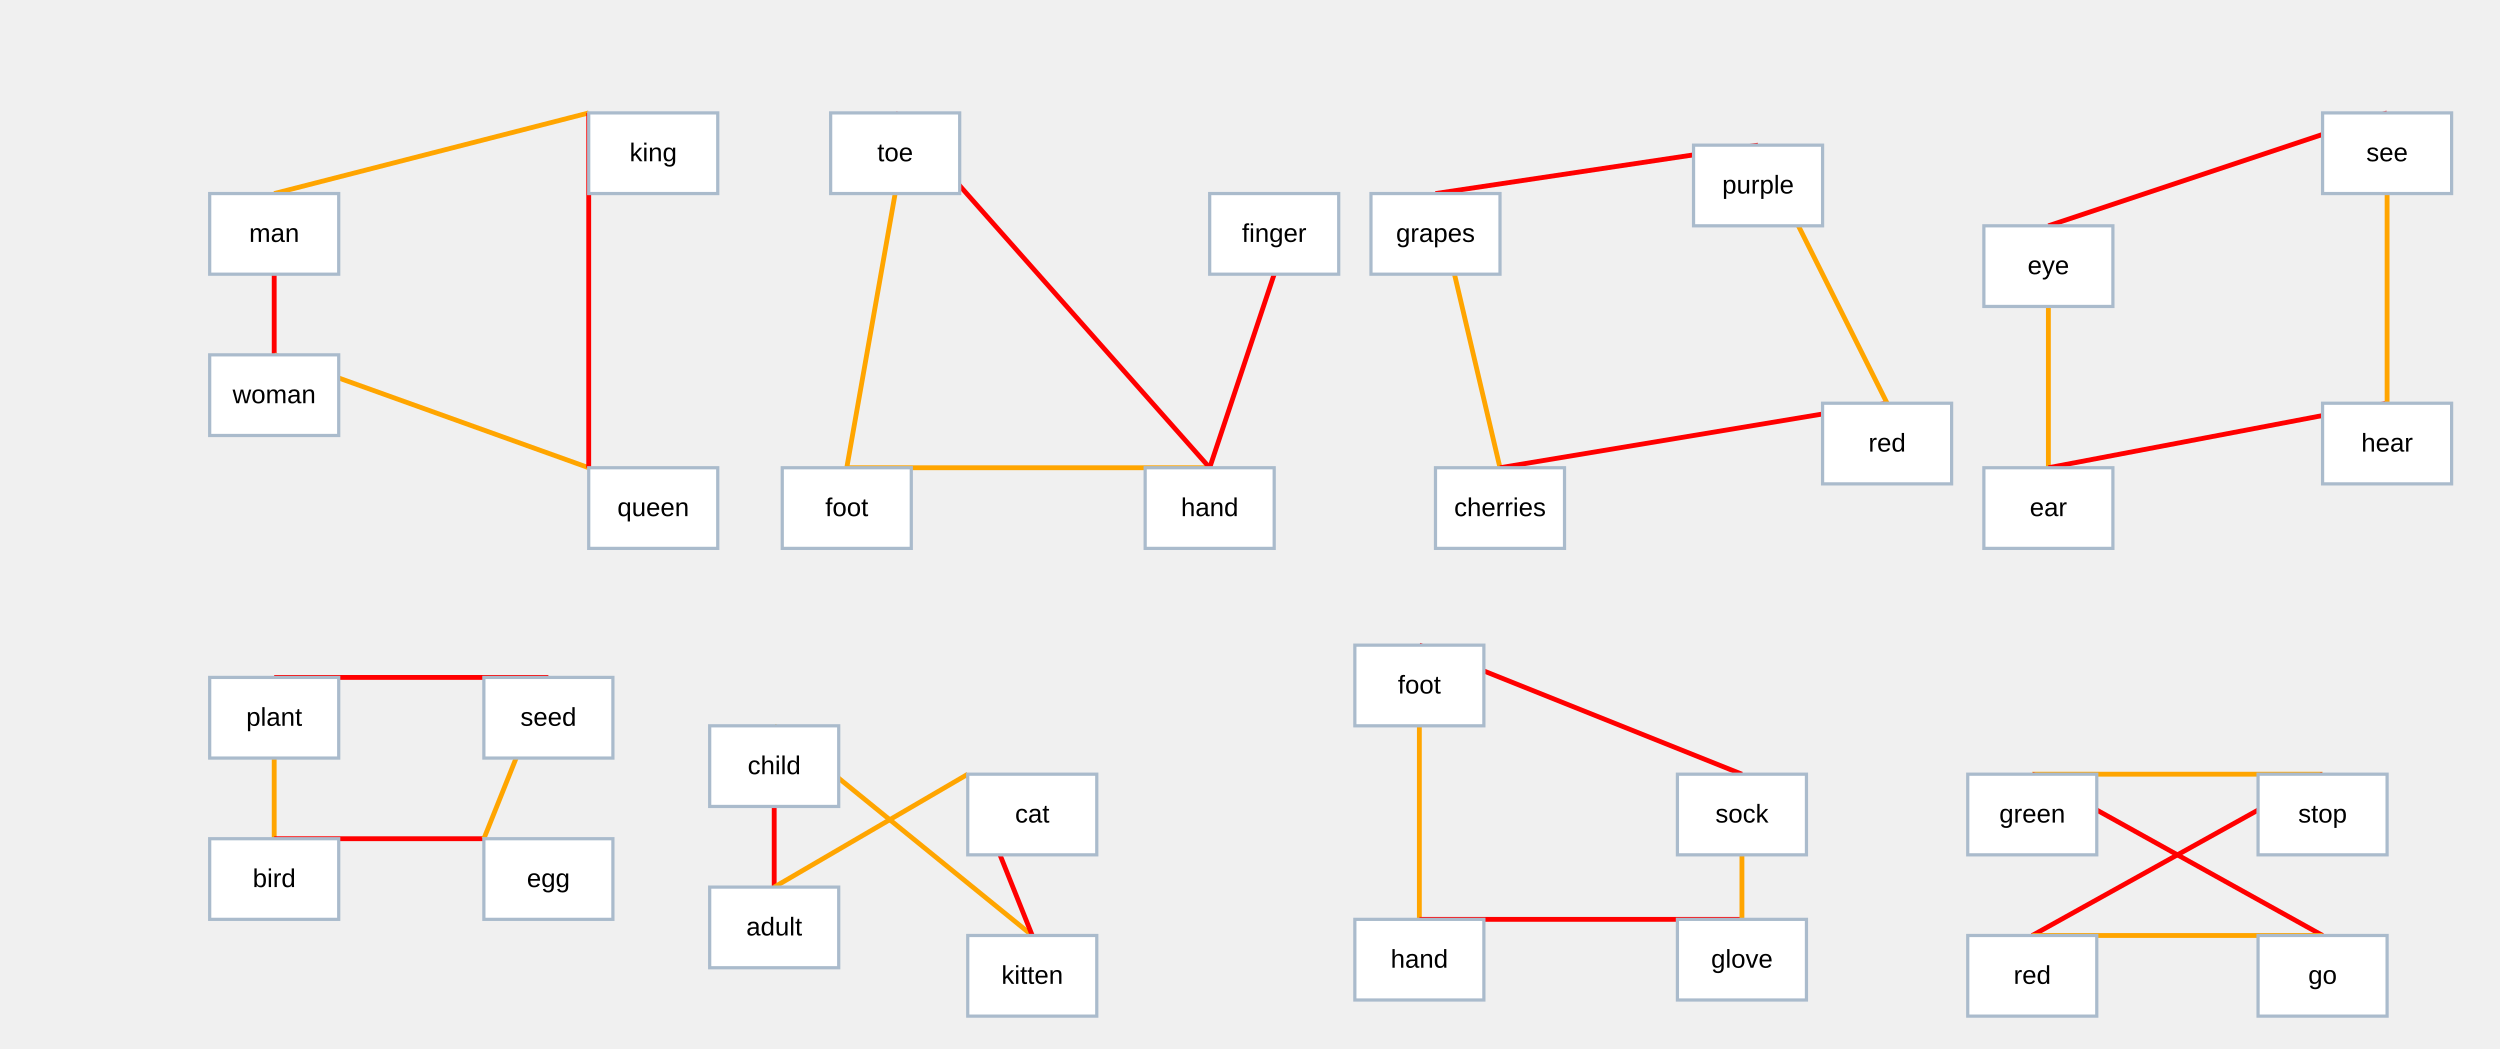
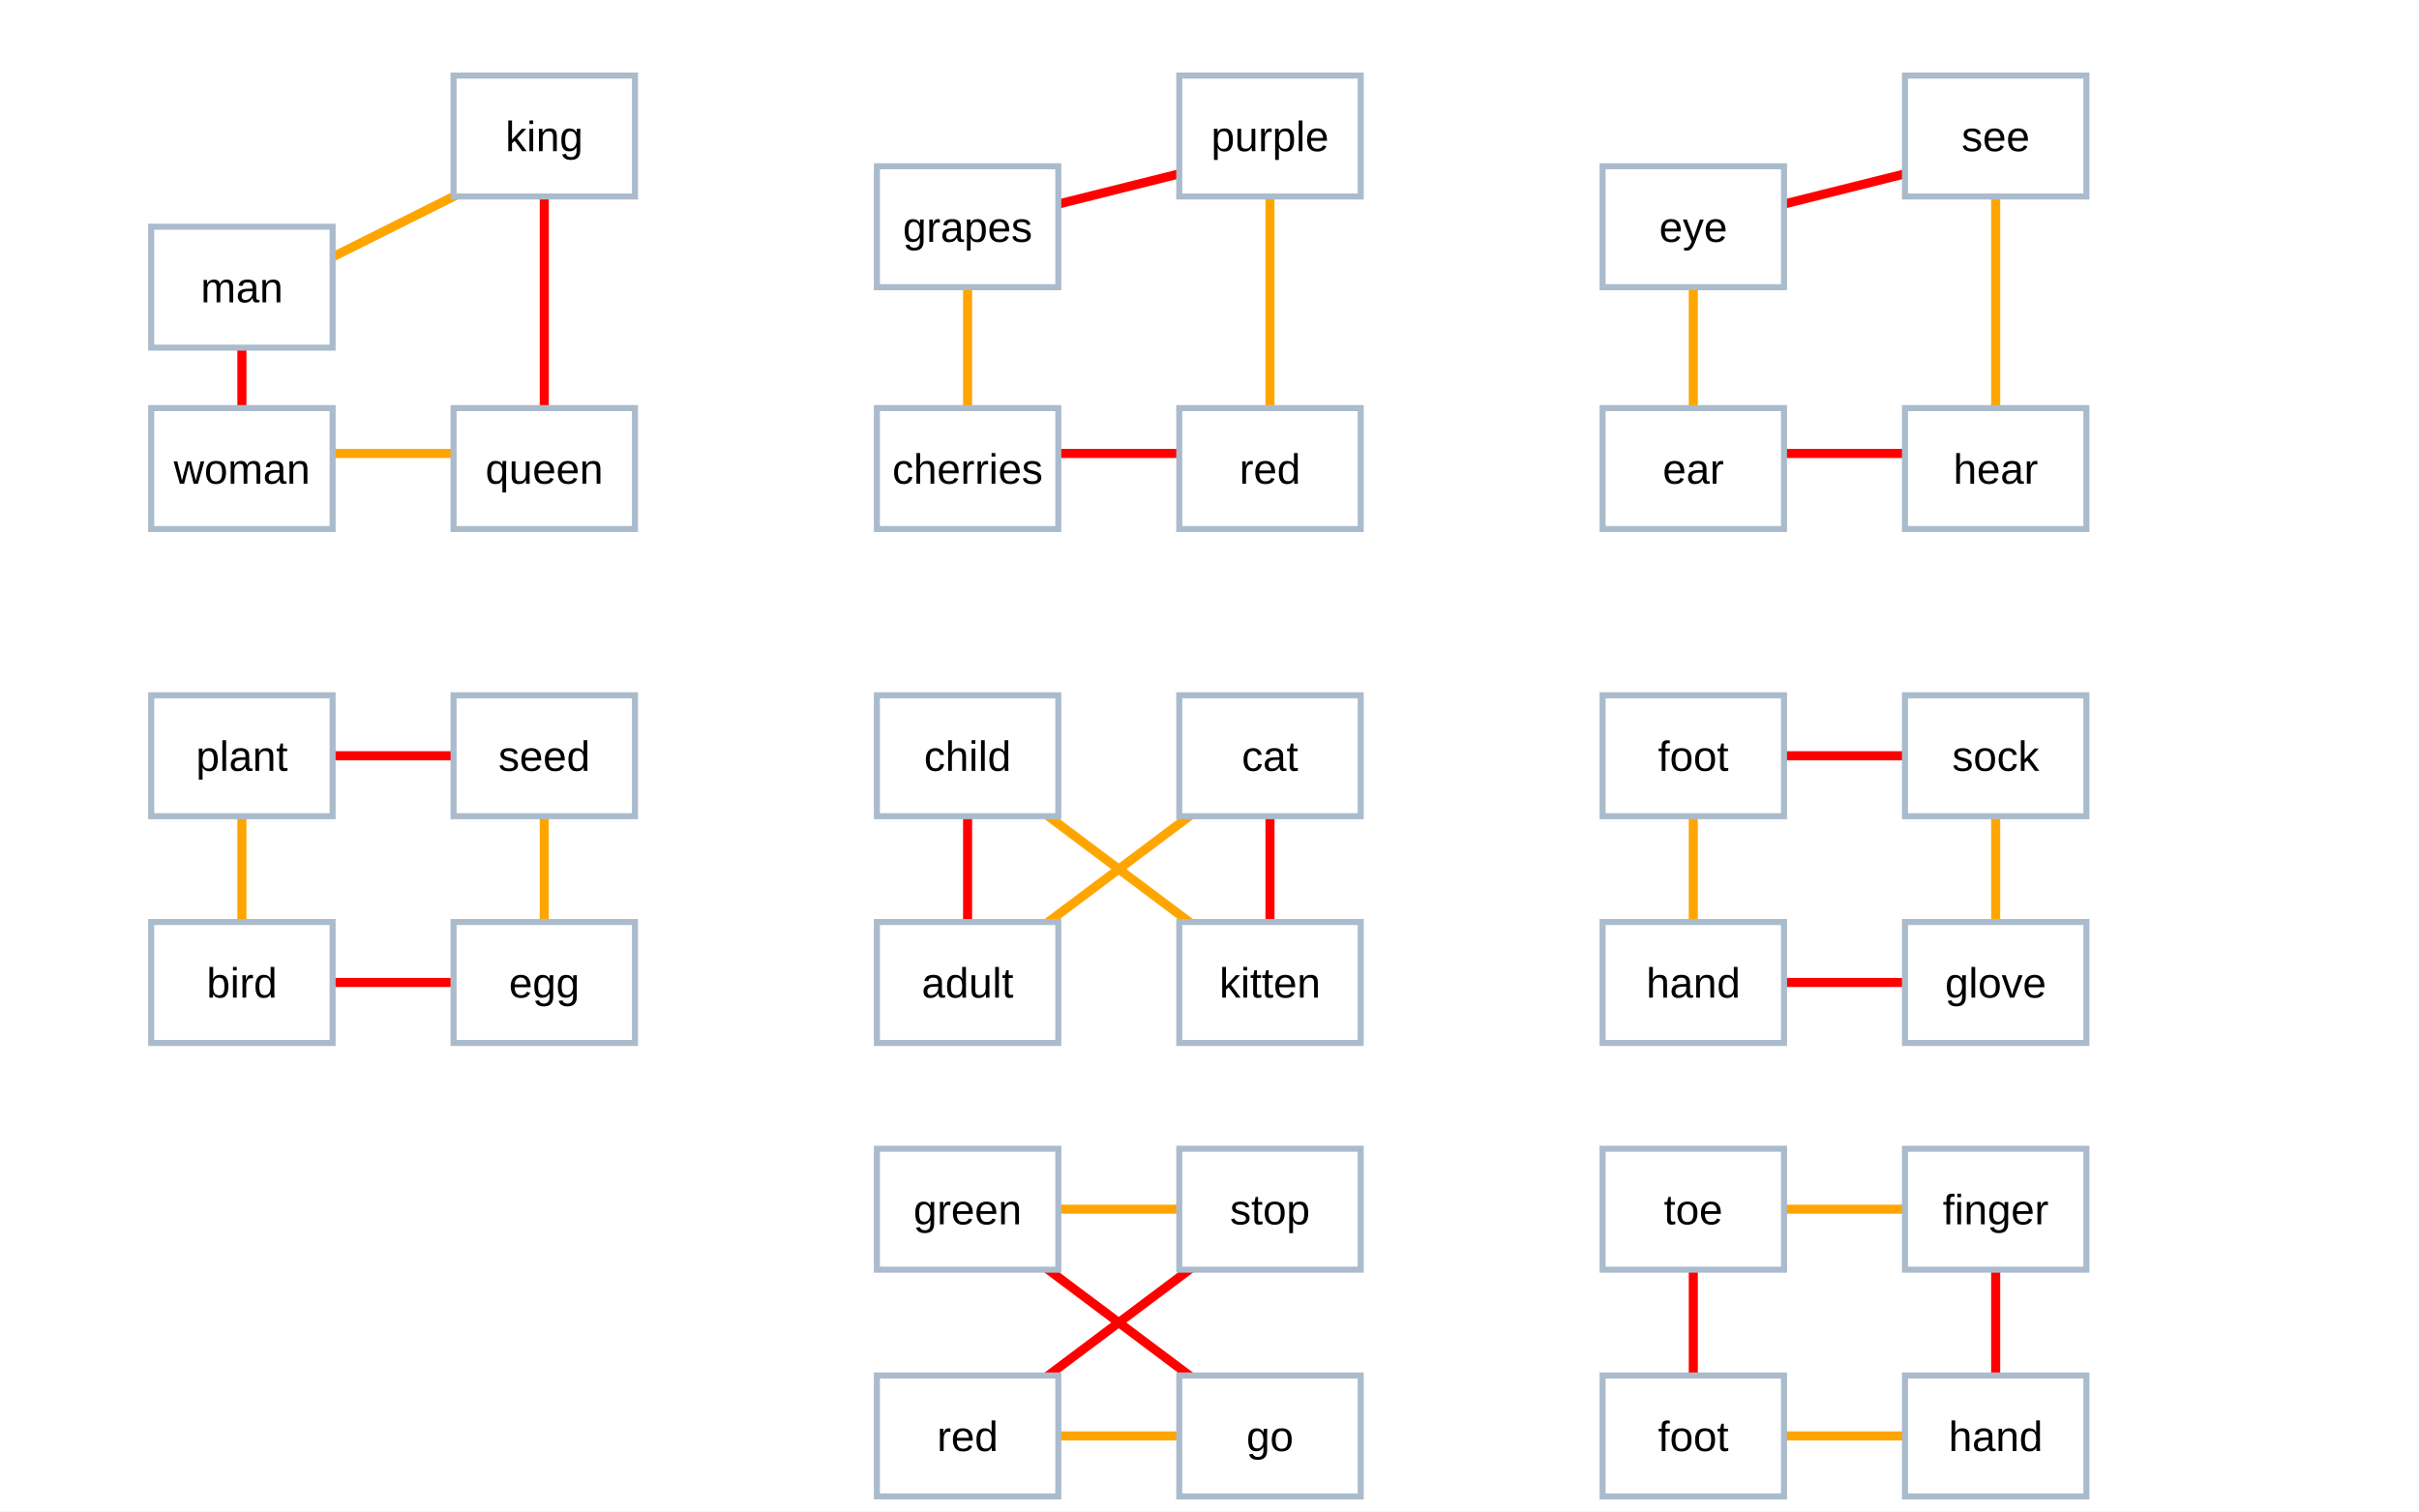
- <svg xmlns="http://www.w3.org/2000/svg" viewBox="0 0 1550 650">
-   <line x1="170" y1="170" x2="170" y2="220" stroke="red" stroke-width="3" />
-   <line x1="170" y1="220" x2="365" y2="290" stroke="orange" stroke-width="3" />
-   <line x1="170" y1="120" x2="365" y2="70" stroke="orange" stroke-width="3" />
-   <line x1="365" y1="70" x2="365" y2="290" stroke="red" stroke-width="3" />
-   <rect x="130" y="120" width="80" height="50" fill="white" stroke="#aabbcc" stroke-width="2" />
-   <text x="170" y="150" font-family="Arial" font-size="16" text-anchor="middle">man</text>
-   <rect x="130" y="220" width="80" height="50" fill="white" stroke="#aabbcc" stroke-width="2" />
-   <text x="170" y="250" font-family="Arial" font-size="16" text-anchor="middle">woman</text>
-   <rect x="365" y="70" width="80" height="50" fill="white" stroke="#aabbcc" stroke-width="2" />
-   <text x="405" y="100" font-family="Arial" font-size="16" text-anchor="middle">king</text>
-   <rect x="365" y="290" width="80" height="50" fill="white" stroke="#aabbcc" stroke-width="2" />
-   <text x="405" y="320" font-family="Arial" font-size="16" text-anchor="middle">queen</text>
-   <line x1="525" y1="290" x2="555" y2="120" stroke="orange" stroke-width="3" />
-   <line x1="525" y1="290" x2="750" y2="290" stroke="orange" stroke-width="3" />
-   <line x1="750" y1="290" x2="790" y2="170" stroke="red" stroke-width="3" />
-   <line x1="555" y1="70" x2="750" y2="290" stroke="red" stroke-width="3" />
-   <rect x="485" y="290" width="80" height="50" fill="white" stroke="#aabbcc" stroke-width="2" />
-   <text x="525" y="320" font-family="Arial" font-size="16" text-anchor="middle">foot</text>
-   <rect x="515" y="70" width="80" height="50" fill="white" stroke="#aabbcc" stroke-width="2" />
-   <text x="555" y="100" font-family="Arial" font-size="16" text-anchor="middle">toe</text>
-   <rect x="710" y="290" width="80" height="50" fill="white" stroke="#aabbcc" stroke-width="2" />
-   <text x="750" y="320" font-family="Arial" font-size="16" text-anchor="middle">hand</text>
-   <rect x="750" y="120" width="80" height="50" fill="white" stroke="#aabbcc" stroke-width="2" />
-   <text x="790" y="150" font-family="Arial" font-size="16" text-anchor="middle">finger</text>
-   <line x1="890" y1="120" x2="930" y2="290" stroke="orange" stroke-width="3" />
-   <line x1="890" y1="120" x2="1090" y2="90" stroke="red" stroke-width="3" />
-   <line x1="930" y1="290" x2="1170" y2="250" stroke="red" stroke-width="3" />
-   <line x1="1090" y1="90" x2="1170" y2="250" stroke="orange" stroke-width="3" />
-   <rect x="850" y="120" width="80" height="50" fill="white" stroke="#aabbcc" stroke-width="2" />
-   <text x="890" y="150" font-family="Arial" font-size="16" text-anchor="middle">grapes</text>
-   <rect x="890" y="290" width="80" height="50" fill="white" stroke="#aabbcc" stroke-width="2" />
-   <text x="930" y="320" font-family="Arial" font-size="16" text-anchor="middle">cherries</text>
-   <rect x="1050" y="90" width="80" height="50" fill="white" stroke="#aabbcc" stroke-width="2" />
-   <text x="1090" y="120" font-family="Arial" font-size="16" text-anchor="middle">purple</text>
-   <rect x="1130" y="250" width="80" height="50" fill="white" stroke="#aabbcc" stroke-width="2" />
-   <text x="1170" y="280" font-family="Arial" font-size="16" text-anchor="middle">red</text>
-   <line x1="1270" y1="140" x2="1270" y2="290" stroke="orange" stroke-width="3" />
-   <line x1="1270" y1="140" x2="1480" y2="70" stroke="red" stroke-width="3" />
-   <line x1="1270" y1="290" x2="1480" y2="250" stroke="red" stroke-width="3" />
-   <line x1="1480" y1="70" x2="1480" y2="250" stroke="orange" stroke-width="3" />
-   <rect x="1230" y="140" width="80" height="50" fill="white" stroke="#aabbcc" stroke-width="2" />
-   <text x="1270" y="170" font-family="Arial" font-size="16" text-anchor="middle">eye</text>
-   <rect x="1230" y="290" width="80" height="50" fill="white" stroke="#aabbcc" stroke-width="2" />
-   <text x="1270" y="320" font-family="Arial" font-size="16" text-anchor="middle">ear</text>
-   <rect x="1440" y="70" width="80" height="50" fill="white" stroke="#aabbcc" stroke-width="2" />
-   <text x="1480" y="100" font-family="Arial" font-size="16" text-anchor="middle">see</text>
-   <rect x="1440" y="250" width="80" height="50" fill="white" stroke="#aabbcc" stroke-width="2" />
-   <text x="1480" y="280" font-family="Arial" font-size="16" text-anchor="middle">hear</text>
-   <line x1="170" y1="420" x2="170" y2="520" stroke="orange" stroke-width="3" />
-   <line x1="170" y1="420" x2="340" y2="420" stroke="red" stroke-width="3" />
-   <line x1="170" y1="520" x2="300" y2="520" stroke="red" stroke-width="3" />
-   <line x1="300" y1="520" x2="340" y2="420" stroke="orange" stroke-width="3" />
-   <rect x="130" y="420" width="80" height="50" fill="white" stroke="#aabbcc" stroke-width="2" />
-   <text x="170" y="450" font-family="Arial" font-size="16" text-anchor="middle">plant</text>
-   <rect x="130" y="520" width="80" height="50" fill="white" stroke="#aabbcc" stroke-width="2" />
-   <text x="170" y="550" font-family="Arial" font-size="16" text-anchor="middle">bird</text>
-   <rect x="300" y="520" width="80" height="50" fill="white" stroke="#aabbcc" stroke-width="2" />
-   <text x="340" y="550" font-family="Arial" font-size="16" text-anchor="middle">egg</text>
-   <rect x="300" y="420" width="80" height="50" fill="white" stroke="#aabbcc" stroke-width="2" />
-   <text x="340" y="450" font-family="Arial" font-size="16" text-anchor="middle">seed</text>
-   <line x1="480" y1="450" x2="480" y2="550" stroke="red" stroke-width="3" />
-   <line x1="480" y1="450" x2="640" y2="580" stroke="orange" stroke-width="3" />
-   <line x1="600" y1="480" x2="640" y2="580" stroke="red" stroke-width="3" />
-   <line x1="480" y1="550" x2="600" y2="480" stroke="orange" stroke-width="3" />
-   <rect x="440" y="450" width="80" height="50" fill="white" stroke="#aabbcc" stroke-width="2" />
-   <text x="480" y="480" font-family="Arial" font-size="16" text-anchor="middle">child</text>
-   <rect x="440" y="550" width="80" height="50" fill="white" stroke="#aabbcc" stroke-width="2" />
-   <text x="480" y="580" font-family="Arial" font-size="16" text-anchor="middle">adult</text>
-   <rect x="600" y="480" width="80" height="50" fill="white" stroke="#aabbcc" stroke-width="2" />
-   <text x="640" y="510" font-family="Arial" font-size="16" text-anchor="middle">cat</text>
-   <rect x="600" y="580" width="80" height="50" fill="white" stroke="#aabbcc" stroke-width="2" />
-   <text x="640" y="610" font-family="Arial" font-size="16" text-anchor="middle">kitten</text>
-   <line x1="880" y1="400" x2="1080" y2="480" stroke="red" stroke-width="3" />
-   <line x1="880" y1="400" x2="880" y2="570" stroke="orange" stroke-width="3" />
-   <line x1="880" y1="570" x2="1080" y2="570" stroke="red" stroke-width="3" />
-   <line x1="1080" y1="480" x2="1080" y2="570" stroke="orange" stroke-width="3" />
-   <rect x="840" y="400" width="80" height="50" fill="white" stroke="#aabbcc" stroke-width="2" />
-   <text x="880" y="430" font-family="Arial" font-size="16" text-anchor="middle">foot</text>
-   <rect x="840" y="570" width="80" height="50" fill="white" stroke="#aabbcc" stroke-width="2" />
-   <text x="880" y="600" font-family="Arial" font-size="16" text-anchor="middle">hand</text>
-   <rect x="1040" y="480" width="80" height="50" fill="white" stroke="#aabbcc" stroke-width="2" />
-   <text x="1080" y="510" font-family="Arial" font-size="16" text-anchor="middle">sock</text>
-   <rect x="1040" y="570" width="80" height="50" fill="white" stroke="#aabbcc" stroke-width="2" />
-   <text x="1080" y="600" font-family="Arial" font-size="16" text-anchor="middle">glove</text>
-   <line x1="1260" y1="480" x2="1440" y2="480" stroke="orange" stroke-width="3" />
-   <line x1="1260" y1="480" x2="1440" y2="580" stroke="red" stroke-width="3" />
-   <line x1="1260" y1="580" x2="1440" y2="480" stroke="red" stroke-width="3" />
-   <line x1="1260" y1="580" x2="1440" y2="580" stroke="orange" stroke-width="3" />
-   <rect x="1220" y="480" width="80" height="50" fill="white" stroke="#aabbcc" stroke-width="2" />
-   <text x="1260" y="510" font-family="Arial" font-size="16" text-anchor="middle">green</text>
-   <rect x="1220" y="580" width="80" height="50" fill="white" stroke="#aabbcc" stroke-width="2" />
-   <text x="1260" y="610" font-family="Arial" font-size="16" text-anchor="middle">red</text>
-   <rect x="1400" y="480" width="80" height="50" fill="white" stroke="#aabbcc" stroke-width="2" />
-   <text x="1440" y="510" font-family="Arial" font-size="16" text-anchor="middle">stop</text>
-   <rect x="1400" y="580" width="80" height="50" fill="white" stroke="#aabbcc" stroke-width="2" />
-   <text x="1440" y="610" font-family="Arial" font-size="16" text-anchor="middle">go</text>
+ <svg xmlns="http://www.w3.org/2000/svg" viewBox="0 0 800 500">
+   <rect width="800" height="500" fill="white" />
+   <line x1="80" y1="100" x2="180" y2="50" stroke="orange" stroke-width="3" />
+   <line x1="80" y1="150" x2="80" y2="100" stroke="red" stroke-width="3" />
+   <line x1="80" y1="150" x2="180" y2="150" stroke="orange" stroke-width="3" />
+   <line x1="180" y1="50" x2="180" y2="150" stroke="red" stroke-width="3" />
+   <rect x="50" y="75" width="60" height="40" fill="white" stroke="#aabbcc" stroke-width="2" />
+   <text x="80" y="100" font-family="Arial" font-size="14" text-anchor="middle">man</text>
+   <rect x="50" y="135" width="60" height="40" fill="white" stroke="#aabbcc" stroke-width="2" />
+   <text x="80" y="160" font-family="Arial" font-size="14" text-anchor="middle">woman</text>
+   <rect x="150" y="25" width="60" height="40" fill="white" stroke="#aabbcc" stroke-width="2" />
+   <text x="180" y="50" font-family="Arial" font-size="14" text-anchor="middle">king</text>
+   <rect x="150" y="135" width="60" height="40" fill="white" stroke="#aabbcc" stroke-width="2" />
+   <text x="180" y="160" font-family="Arial" font-size="14" text-anchor="middle">queen</text>
+   <line x1="320" y1="75" x2="420" y2="50" stroke="red" stroke-width="3" />
+   <line x1="320" y1="75" x2="320" y2="150" stroke="orange" stroke-width="3" />
+   <line x1="320" y1="150" x2="420" y2="150" stroke="red" stroke-width="3" />
+   <line x1="420" y1="50" x2="420" y2="150" stroke="orange" stroke-width="3" />
+   <rect x="290" y="55" width="60" height="40" fill="white" stroke="#aabbcc" stroke-width="2" />
+   <text x="320" y="80" font-family="Arial" font-size="14" text-anchor="middle">grapes</text>
+   <rect x="290" y="135" width="60" height="40" fill="white" stroke="#aabbcc" stroke-width="2" />
+   <text x="320" y="160" font-family="Arial" font-size="14" text-anchor="middle">cherries</text>
+   <rect x="390" y="25" width="60" height="40" fill="white" stroke="#aabbcc" stroke-width="2" />
+   <text x="420" y="50" font-family="Arial" font-size="14" text-anchor="middle">purple</text>
+   <rect x="390" y="135" width="60" height="40" fill="white" stroke="#aabbcc" stroke-width="2" />
+   <text x="420" y="160" font-family="Arial" font-size="14" text-anchor="middle">red</text>
+   <line x1="560" y1="75" x2="660" y2="50" stroke="red" stroke-width="3" />
+   <line x1="560" y1="75" x2="560" y2="150" stroke="orange" stroke-width="3" />
+   <line x1="560" y1="150" x2="660" y2="150" stroke="red" stroke-width="3" />
+   <line x1="660" y1="50" x2="660" y2="150" stroke="orange" stroke-width="3" />
+   <rect x="530" y="55" width="60" height="40" fill="white" stroke="#aabbcc" stroke-width="2" />
+   <text x="560" y="80" font-family="Arial" font-size="14" text-anchor="middle">eye</text>
+   <rect x="530" y="135" width="60" height="40" fill="white" stroke="#aabbcc" stroke-width="2" />
+   <text x="560" y="160" font-family="Arial" font-size="14" text-anchor="middle">ear</text>
+   <rect x="630" y="25" width="60" height="40" fill="white" stroke="#aabbcc" stroke-width="2" />
+   <text x="660" y="50" font-family="Arial" font-size="14" text-anchor="middle">see</text>
+   <rect x="630" y="135" width="60" height="40" fill="white" stroke="#aabbcc" stroke-width="2" />
+   <text x="660" y="160" font-family="Arial" font-size="14" text-anchor="middle">hear</text>
+   <line x1="80" y1="250" x2="180" y2="250" stroke="red" stroke-width="3" />
+   <line x1="80" y1="250" x2="80" y2="325" stroke="orange" stroke-width="3" />
+   <line x1="80" y1="325" x2="180" y2="325" stroke="red" stroke-width="3" />
+   <line x1="180" y1="250" x2="180" y2="325" stroke="orange" stroke-width="3" />
+   <rect x="50" y="230" width="60" height="40" fill="white" stroke="#aabbcc" stroke-width="2" />
+   <text x="80" y="255" font-family="Arial" font-size="14" text-anchor="middle">plant</text>
+   <rect x="50" y="305" width="60" height="40" fill="white" stroke="#aabbcc" stroke-width="2" />
+   <text x="80" y="330" font-family="Arial" font-size="14" text-anchor="middle">bird</text>
+   <rect x="150" y="230" width="60" height="40" fill="white" stroke="#aabbcc" stroke-width="2" />
+   <text x="180" y="255" font-family="Arial" font-size="14" text-anchor="middle">seed</text>
+   <rect x="150" y="305" width="60" height="40" fill="white" stroke="#aabbcc" stroke-width="2" />
+   <text x="180" y="330" font-family="Arial" font-size="14" text-anchor="middle">egg</text>
+   <line x1="320" y1="250" x2="320" y2="325" stroke="red" stroke-width="3" />
+   <line x1="320" y1="250" x2="420" y2="325" stroke="orange" stroke-width="3" />
+   <line x1="320" y1="325" x2="420" y2="250" stroke="orange" stroke-width="3" />
+   <line x1="420" y1="250" x2="420" y2="325" stroke="red" stroke-width="3" />
+   <rect x="290" y="230" width="60" height="40" fill="white" stroke="#aabbcc" stroke-width="2" />
+   <text x="320" y="255" font-family="Arial" font-size="14" text-anchor="middle">child</text>
+   <rect x="290" y="305" width="60" height="40" fill="white" stroke="#aabbcc" stroke-width="2" />
+   <text x="320" y="330" font-family="Arial" font-size="14" text-anchor="middle">adult</text>
+   <rect x="390" y="230" width="60" height="40" fill="white" stroke="#aabbcc" stroke-width="2" />
+   <text x="420" y="255" font-family="Arial" font-size="14" text-anchor="middle">cat</text>
+   <rect x="390" y="305" width="60" height="40" fill="white" stroke="#aabbcc" stroke-width="2" />
+   <text x="420" y="330" font-family="Arial" font-size="14" text-anchor="middle">kitten</text>
+   <line x1="560" y1="250" x2="660" y2="250" stroke="red" stroke-width="3" />
+   <line x1="560" y1="250" x2="560" y2="325" stroke="orange" stroke-width="3" />
+   <line x1="560" y1="325" x2="660" y2="325" stroke="red" stroke-width="3" />
+   <line x1="660" y1="250" x2="660" y2="325" stroke="orange" stroke-width="3" />
+   <rect x="530" y="230" width="60" height="40" fill="white" stroke="#aabbcc" stroke-width="2" />
+   <text x="560" y="255" font-family="Arial" font-size="14" text-anchor="middle">foot</text>
+   <rect x="530" y="305" width="60" height="40" fill="white" stroke="#aabbcc" stroke-width="2" />
+   <text x="560" y="330" font-family="Arial" font-size="14" text-anchor="middle">hand</text>
+   <rect x="630" y="230" width="60" height="40" fill="white" stroke="#aabbcc" stroke-width="2" />
+   <text x="660" y="255" font-family="Arial" font-size="14" text-anchor="middle">sock</text>
+   <rect x="630" y="305" width="60" height="40" fill="white" stroke="#aabbcc" stroke-width="2" />
+   <text x="660" y="330" font-family="Arial" font-size="14" text-anchor="middle">glove</text>
+   <line x1="320" y1="400" x2="420" y2="400" stroke="orange" stroke-width="3" />
+   <line x1="320" y1="400" x2="420" y2="475" stroke="red" stroke-width="3" />
+   <line x1="320" y1="475" x2="420" y2="400" stroke="red" stroke-width="3" />
+   <line x1="320" y1="475" x2="420" y2="475" stroke="orange" stroke-width="3" />
+   <rect x="290" y="380" width="60" height="40" fill="white" stroke="#aabbcc" stroke-width="2" />
+   <text x="320" y="405" font-family="Arial" font-size="14" text-anchor="middle">green</text>
+   <rect x="290" y="455" width="60" height="40" fill="white" stroke="#aabbcc" stroke-width="2" />
+   <text x="320" y="480" font-family="Arial" font-size="14" text-anchor="middle">red</text>
+   <rect x="390" y="380" width="60" height="40" fill="white" stroke="#aabbcc" stroke-width="2" />
+   <text x="420" y="405" font-family="Arial" font-size="14" text-anchor="middle">stop</text>
+   <rect x="390" y="455" width="60" height="40" fill="white" stroke="#aabbcc" stroke-width="2" />
+   <text x="420" y="480" font-family="Arial" font-size="14" text-anchor="middle">go</text>
+   <line x1="560" y1="400" x2="660" y2="400" stroke="orange" stroke-width="3" />
+   <line x1="560" y1="400" x2="560" y2="475" stroke="red" stroke-width="3" />
+   <line x1="560" y1="475" x2="660" y2="475" stroke="orange" stroke-width="3" />
+   <line x1="660" y1="400" x2="660" y2="475" stroke="red" stroke-width="3" />
+   <rect x="530" y="380" width="60" height="40" fill="white" stroke="#aabbcc" stroke-width="2" />
+   <text x="560" y="405" font-family="Arial" font-size="14" text-anchor="middle">toe</text>
+   <rect x="530" y="455" width="60" height="40" fill="white" stroke="#aabbcc" stroke-width="2" />
+   <text x="560" y="480" font-family="Arial" font-size="14" text-anchor="middle">foot</text>
+   <rect x="630" y="380" width="60" height="40" fill="white" stroke="#aabbcc" stroke-width="2" />
+   <text x="660" y="405" font-family="Arial" font-size="14" text-anchor="middle">finger</text>
+   <rect x="630" y="455" width="60" height="40" fill="white" stroke="#aabbcc" stroke-width="2" />
+   <text x="660" y="480" font-family="Arial" font-size="14" text-anchor="middle">hand</text>
</svg>
